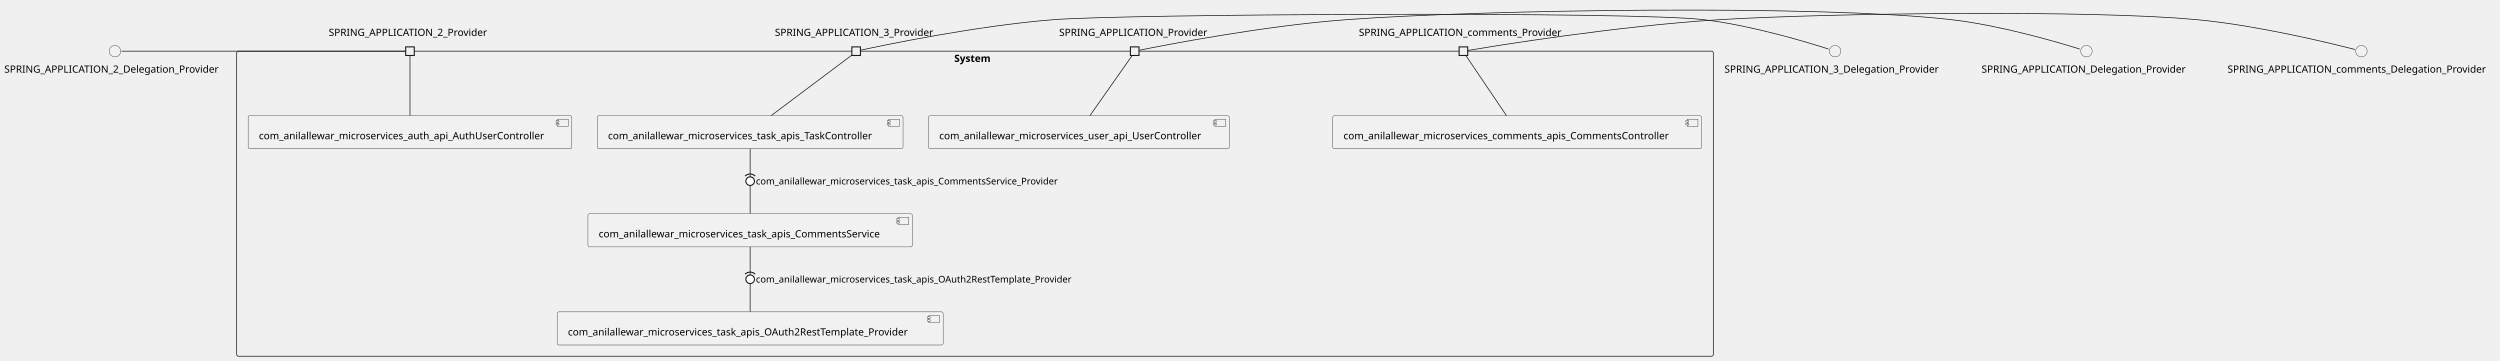
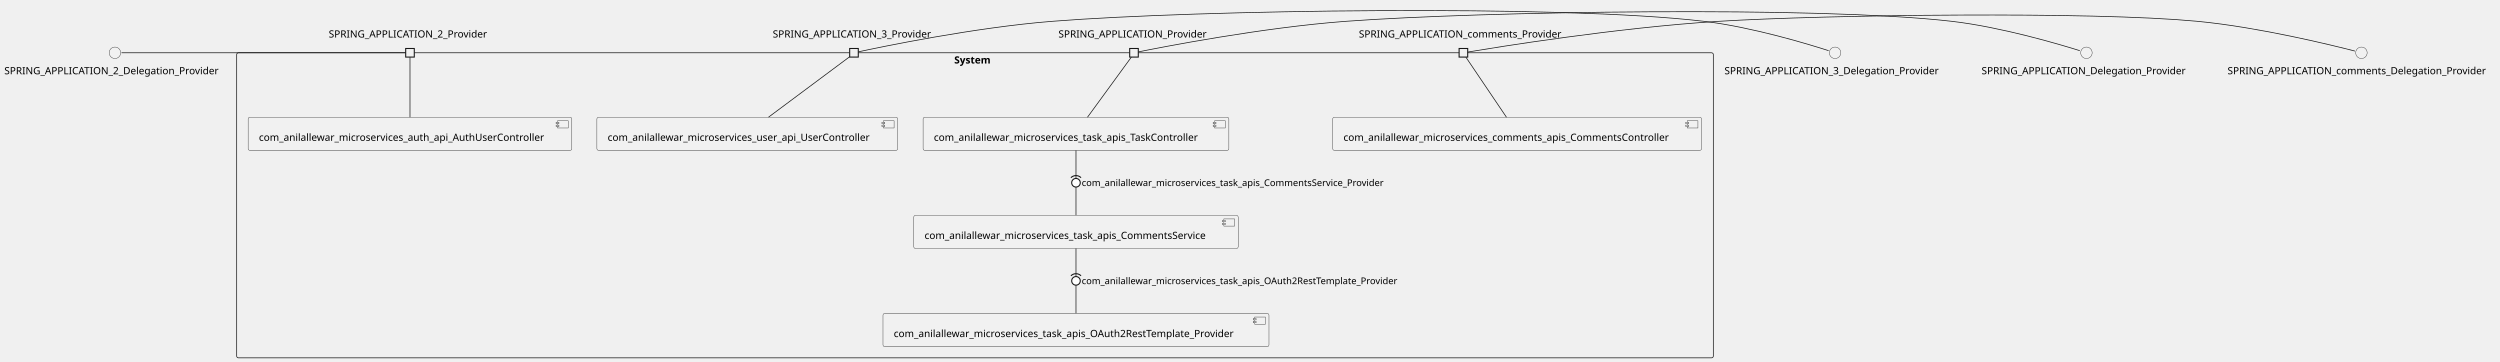
- <svg xmlns="http://www.w3.org/2000/svg" xmlns:xlink="http://www.w3.org/1999/xlink" contentStyleType="text/css" height="503px" preserveAspectRatio="none" style="width:3491px;height:503px;background:#FFFFFF;" version="1.1" viewBox="0 0 3491 503" width="3491px" zoomAndPan="magnify">
+ <svg xmlns="http://www.w3.org/2000/svg" xmlns:xlink="http://www.w3.org/1999/xlink" contentStyleType="text/css" height="505px" preserveAspectRatio="none" style="width:3491px;height:505px;background:#FFFFFF;" version="1.1" viewBox="0 0 3491 505" width="3491px" zoomAndPan="magnify">
  <defs />
  <g>
    <g id="cluster_System">
-       <rect fill="none" height="426" rx="2.5" ry="2.5" style="stroke:#181818;stroke-width:1.0;" width="2062" x="330.5" y="71.48" />
-       <text fill="#000000" font-family="sans-serif" font-size="14" font-weight="bold" lengthAdjust="spacing" textLength="58" x="1332.5" y="86.475">System</text>
+       <rect fill="none" height="426" rx="2.5" ry="2.5" style="stroke:#181818;stroke-width:1.0;" width="2062" x="330.5" y="73.71" />
+       <text fill="#000000" font-family="sans-serif" font-size="14" font-weight="bold" lengthAdjust="spacing" textLength="58" x="1332.5" y="88.705">System</text>
    </g>
    <g id="elem_com_anilallewar_microservices_auth_api_AuthUserController">
-       <a href="anilallewar-microservices-basics-spring-boot.repository#_WOE6etnOEe672JIA9Sk_qQ" target="_top" title="anilallewar-microservices-basics-spring-boot.repository#_WOE6etnOEe672JIA9Sk_qQ" xlink:actuate="onRequest" xlink:href="anilallewar-microservices-basics-spring-boot.repository#_WOE6etnOEe672JIA9Sk_qQ" xlink:show="new" xlink:title="anilallewar-microservices-basics-spring-boot.repository#_WOE6etnOEe672JIA9Sk_qQ" xlink:type="simple">
-         <rect fill="#F1F1F1" height="46.297" rx="2.5" ry="2.5" style="stroke:#181818;stroke-width:0.5;" width="452" x="346.5" y="161.48" />
-         <rect fill="#F1F1F1" height="10" style="stroke:#181818;stroke-width:0.5;" width="15" x="778.5" y="166.48" />
-         <rect fill="#F1F1F1" height="2" style="stroke:#181818;stroke-width:0.5;" width="4" x="776.5" y="168.48" />
-         <rect fill="#F1F1F1" height="2" style="stroke:#181818;stroke-width:0.5;" width="4" x="776.5" y="172.48" />
-         <text fill="#000000" font-family="sans-serif" font-size="14" lengthAdjust="spacing" textLength="412" x="361.5" y="194.475">com_anilallewar_microservices_auth_api_AuthUserController</text>
+       <a href="anilallewar-microservices-basics-spring-boot.repository#_Vu3uhtqVEe6z88QKAVsODw" target="_top" title="anilallewar-microservices-basics-spring-boot.repository#_Vu3uhtqVEe6z88QKAVsODw" xlink:actuate="onRequest" xlink:href="anilallewar-microservices-basics-spring-boot.repository#_Vu3uhtqVEe6z88QKAVsODw" xlink:show="new" xlink:title="anilallewar-microservices-basics-spring-boot.repository#_Vu3uhtqVEe6z88QKAVsODw" xlink:type="simple">
+         <rect fill="#F1F1F1" height="46.297" rx="2.5" ry="2.5" style="stroke:#181818;stroke-width:0.5;" width="452" x="346.5" y="163.71" />
+         <rect fill="#F1F1F1" height="10" style="stroke:#181818;stroke-width:0.5;" width="15" x="778.5" y="168.71" />
+         <rect fill="#F1F1F1" height="2" style="stroke:#181818;stroke-width:0.5;" width="4" x="776.5" y="170.71" />
+         <rect fill="#F1F1F1" height="2" style="stroke:#181818;stroke-width:0.5;" width="4" x="776.5" y="174.71" />
+         <text fill="#000000" font-family="sans-serif" font-size="14" lengthAdjust="spacing" textLength="412" x="361.5" y="196.705">com_anilallewar_microservices_auth_api_AuthUserController</text>
      </a>
    </g>
    <g id="elem_com_anilallewar_microservices_comments_apis_CommentsController">
-       <a href="anilallewar-microservices-basics-spring-boot.repository#_WOE6etnOEe672JIA9Sk_qQ" target="_top" title="anilallewar-microservices-basics-spring-boot.repository#_WOE6etnOEe672JIA9Sk_qQ" xlink:actuate="onRequest" xlink:href="anilallewar-microservices-basics-spring-boot.repository#_WOE6etnOEe672JIA9Sk_qQ" xlink:show="new" xlink:title="anilallewar-microservices-basics-spring-boot.repository#_WOE6etnOEe672JIA9Sk_qQ" xlink:type="simple">
-         <rect fill="#F1F1F1" height="46.297" rx="2.5" ry="2.5" style="stroke:#181818;stroke-width:0.5;" width="515" x="1861" y="161.48" />
-         <rect fill="#F1F1F1" height="10" style="stroke:#181818;stroke-width:0.5;" width="15" x="2356" y="166.48" />
-         <rect fill="#F1F1F1" height="2" style="stroke:#181818;stroke-width:0.5;" width="4" x="2354" y="168.48" />
-         <rect fill="#F1F1F1" height="2" style="stroke:#181818;stroke-width:0.5;" width="4" x="2354" y="172.48" />
-         <text fill="#000000" font-family="sans-serif" font-size="14" lengthAdjust="spacing" textLength="475" x="1876" y="194.475">com_anilallewar_microservices_comments_apis_CommentsController</text>
+       <a href="anilallewar-microservices-basics-spring-boot.repository#_Vu3uhtqVEe6z88QKAVsODw" target="_top" title="anilallewar-microservices-basics-spring-boot.repository#_Vu3uhtqVEe6z88QKAVsODw" xlink:actuate="onRequest" xlink:href="anilallewar-microservices-basics-spring-boot.repository#_Vu3uhtqVEe6z88QKAVsODw" xlink:show="new" xlink:title="anilallewar-microservices-basics-spring-boot.repository#_Vu3uhtqVEe6z88QKAVsODw" xlink:type="simple">
+         <rect fill="#F1F1F1" height="46.297" rx="2.5" ry="2.5" style="stroke:#181818;stroke-width:0.5;" width="515" x="1861" y="163.71" />
+         <rect fill="#F1F1F1" height="10" style="stroke:#181818;stroke-width:0.5;" width="15" x="2356" y="168.71" />
+         <rect fill="#F1F1F1" height="2" style="stroke:#181818;stroke-width:0.5;" width="4" x="2354" y="170.71" />
+         <rect fill="#F1F1F1" height="2" style="stroke:#181818;stroke-width:0.5;" width="4" x="2354" y="174.71" />
+         <text fill="#000000" font-family="sans-serif" font-size="14" lengthAdjust="spacing" textLength="475" x="1876" y="196.705">com_anilallewar_microservices_comments_apis_CommentsController</text>
      </a>
    </g>
    <g id="elem_com_anilallewar_microservices_task_apis_CommentsService">
-       <a href="anilallewar-microservices-basics-spring-boot.repository#_WOE6etnOEe672JIA9Sk_qQ" target="_top" title="anilallewar-microservices-basics-spring-boot.repository#_WOE6etnOEe672JIA9Sk_qQ" xlink:actuate="onRequest" xlink:href="anilallewar-microservices-basics-spring-boot.repository#_WOE6etnOEe672JIA9Sk_qQ" xlink:show="new" xlink:title="anilallewar-microservices-basics-spring-boot.repository#_WOE6etnOEe672JIA9Sk_qQ" xlink:type="simple">
-         <rect fill="#F1F1F1" height="46.297" rx="2.5" ry="2.5" style="stroke:#181818;stroke-width:0.5;" width="453" x="821" y="298.48" />
-         <rect fill="#F1F1F1" height="10" style="stroke:#181818;stroke-width:0.5;" width="15" x="1254" y="303.48" />
-         <rect fill="#F1F1F1" height="2" style="stroke:#181818;stroke-width:0.5;" width="4" x="1252" y="305.48" />
-         <rect fill="#F1F1F1" height="2" style="stroke:#181818;stroke-width:0.5;" width="4" x="1252" y="309.48" />
-         <text fill="#000000" font-family="sans-serif" font-size="14" lengthAdjust="spacing" textLength="413" x="836" y="331.475">com_anilallewar_microservices_task_apis_CommentsService</text>
+       <a href="anilallewar-microservices-basics-spring-boot.repository#_Vu3uhtqVEe6z88QKAVsODw" target="_top" title="anilallewar-microservices-basics-spring-boot.repository#_Vu3uhtqVEe6z88QKAVsODw" xlink:actuate="onRequest" xlink:href="anilallewar-microservices-basics-spring-boot.repository#_Vu3uhtqVEe6z88QKAVsODw" xlink:show="new" xlink:title="anilallewar-microservices-basics-spring-boot.repository#_Vu3uhtqVEe6z88QKAVsODw" xlink:type="simple">
+         <rect fill="#F1F1F1" height="46.297" rx="2.5" ry="2.5" style="stroke:#181818;stroke-width:0.5;" width="453" x="1276" y="300.71" />
+         <rect fill="#F1F1F1" height="10" style="stroke:#181818;stroke-width:0.5;" width="15" x="1709" y="305.71" />
+         <rect fill="#F1F1F1" height="2" style="stroke:#181818;stroke-width:0.5;" width="4" x="1707" y="307.71" />
+         <rect fill="#F1F1F1" height="2" style="stroke:#181818;stroke-width:0.5;" width="4" x="1707" y="311.71" />
+         <text fill="#000000" font-family="sans-serif" font-size="14" lengthAdjust="spacing" textLength="413" x="1291" y="333.705">com_anilallewar_microservices_task_apis_CommentsService</text>
      </a>
    </g>
    <g id="elem_com_anilallewar_microservices_task_apis_OAuth2RestTemplate_Provider">
-       <a href="anilallewar-microservices-basics-spring-boot.repository#_WOE6etnOEe672JIA9Sk_qQ" target="_top" title="anilallewar-microservices-basics-spring-boot.repository#_WOE6etnOEe672JIA9Sk_qQ" xlink:actuate="onRequest" xlink:href="anilallewar-microservices-basics-spring-boot.repository#_WOE6etnOEe672JIA9Sk_qQ" xlink:show="new" xlink:title="anilallewar-microservices-basics-spring-boot.repository#_WOE6etnOEe672JIA9Sk_qQ" xlink:type="simple">
-         <rect fill="#F1F1F1" height="46.297" rx="2.5" ry="2.5" style="stroke:#181818;stroke-width:0.5;" width="539" x="778" y="435.48" />
-         <rect fill="#F1F1F1" height="10" style="stroke:#181818;stroke-width:0.5;" width="15" x="1297" y="440.48" />
-         <rect fill="#F1F1F1" height="2" style="stroke:#181818;stroke-width:0.5;" width="4" x="1295" y="442.48" />
-         <rect fill="#F1F1F1" height="2" style="stroke:#181818;stroke-width:0.5;" width="4" x="1295" y="446.48" />
-         <text fill="#000000" font-family="sans-serif" font-size="14" lengthAdjust="spacing" textLength="499" x="793" y="468.475">com_anilallewar_microservices_task_apis_OAuth2RestTemplate_Provider</text>
+       <a href="anilallewar-microservices-basics-spring-boot.repository#_Vu3uhtqVEe6z88QKAVsODw" target="_top" title="anilallewar-microservices-basics-spring-boot.repository#_Vu3uhtqVEe6z88QKAVsODw" xlink:actuate="onRequest" xlink:href="anilallewar-microservices-basics-spring-boot.repository#_Vu3uhtqVEe6z88QKAVsODw" xlink:show="new" xlink:title="anilallewar-microservices-basics-spring-boot.repository#_Vu3uhtqVEe6z88QKAVsODw" xlink:type="simple">
+         <rect fill="#F1F1F1" height="46.297" rx="2.5" ry="2.5" style="stroke:#181818;stroke-width:0.5;" width="539" x="1233" y="437.71" />
+         <rect fill="#F1F1F1" height="10" style="stroke:#181818;stroke-width:0.5;" width="15" x="1752" y="442.71" />
+         <rect fill="#F1F1F1" height="2" style="stroke:#181818;stroke-width:0.5;" width="4" x="1750" y="444.71" />
+         <rect fill="#F1F1F1" height="2" style="stroke:#181818;stroke-width:0.5;" width="4" x="1750" y="448.71" />
+         <text fill="#000000" font-family="sans-serif" font-size="14" lengthAdjust="spacing" textLength="499" x="1248" y="470.705">com_anilallewar_microservices_task_apis_OAuth2RestTemplate_Provider</text>
      </a>
    </g>
    <g id="elem_com_anilallewar_microservices_task_apis_TaskController">
-       <a href="anilallewar-microservices-basics-spring-boot.repository#_WOE6etnOEe672JIA9Sk_qQ" target="_top" title="anilallewar-microservices-basics-spring-boot.repository#_WOE6etnOEe672JIA9Sk_qQ" xlink:actuate="onRequest" xlink:href="anilallewar-microservices-basics-spring-boot.repository#_WOE6etnOEe672JIA9Sk_qQ" xlink:show="new" xlink:title="anilallewar-microservices-basics-spring-boot.repository#_WOE6etnOEe672JIA9Sk_qQ" xlink:type="simple">
-         <rect fill="#F1F1F1" height="46.297" rx="2.5" ry="2.5" style="stroke:#181818;stroke-width:0.5;" width="427" x="834" y="161.48" />
-         <rect fill="#F1F1F1" height="10" style="stroke:#181818;stroke-width:0.5;" width="15" x="1241" y="166.48" />
-         <rect fill="#F1F1F1" height="2" style="stroke:#181818;stroke-width:0.5;" width="4" x="1239" y="168.48" />
-         <rect fill="#F1F1F1" height="2" style="stroke:#181818;stroke-width:0.5;" width="4" x="1239" y="172.48" />
-         <text fill="#000000" font-family="sans-serif" font-size="14" lengthAdjust="spacing" textLength="387" x="849" y="194.475">com_anilallewar_microservices_task_apis_TaskController</text>
+       <a href="anilallewar-microservices-basics-spring-boot.repository#_Vu3uhtqVEe6z88QKAVsODw" target="_top" title="anilallewar-microservices-basics-spring-boot.repository#_Vu3uhtqVEe6z88QKAVsODw" xlink:actuate="onRequest" xlink:href="anilallewar-microservices-basics-spring-boot.repository#_Vu3uhtqVEe6z88QKAVsODw" xlink:show="new" xlink:title="anilallewar-microservices-basics-spring-boot.repository#_Vu3uhtqVEe6z88QKAVsODw" xlink:type="simple">
+         <rect fill="#F1F1F1" height="46.297" rx="2.5" ry="2.5" style="stroke:#181818;stroke-width:0.5;" width="427" x="1289" y="163.71" />
+         <rect fill="#F1F1F1" height="10" style="stroke:#181818;stroke-width:0.5;" width="15" x="1696" y="168.71" />
+         <rect fill="#F1F1F1" height="2" style="stroke:#181818;stroke-width:0.5;" width="4" x="1694" y="170.71" />
+         <rect fill="#F1F1F1" height="2" style="stroke:#181818;stroke-width:0.5;" width="4" x="1694" y="174.71" />
+         <text fill="#000000" font-family="sans-serif" font-size="14" lengthAdjust="spacing" textLength="387" x="1304" y="196.705">com_anilallewar_microservices_task_apis_TaskController</text>
      </a>
    </g>
    <g id="elem_com_anilallewar_microservices_user_api_UserController">
-       <a href="anilallewar-microservices-basics-spring-boot.repository#_WOE6etnOEe672JIA9Sk_qQ" target="_top" title="anilallewar-microservices-basics-spring-boot.repository#_WOE6etnOEe672JIA9Sk_qQ" xlink:actuate="onRequest" xlink:href="anilallewar-microservices-basics-spring-boot.repository#_WOE6etnOEe672JIA9Sk_qQ" xlink:show="new" xlink:title="anilallewar-microservices-basics-spring-boot.repository#_WOE6etnOEe672JIA9Sk_qQ" xlink:type="simple">
-         <rect fill="#F1F1F1" height="46.297" rx="2.5" ry="2.5" style="stroke:#181818;stroke-width:0.5;" width="420" x="1296.5" y="161.48" />
-         <rect fill="#F1F1F1" height="10" style="stroke:#181818;stroke-width:0.5;" width="15" x="1696.5" y="166.48" />
-         <rect fill="#F1F1F1" height="2" style="stroke:#181818;stroke-width:0.5;" width="4" x="1694.5" y="168.48" />
-         <rect fill="#F1F1F1" height="2" style="stroke:#181818;stroke-width:0.5;" width="4" x="1694.5" y="172.48" />
-         <text fill="#000000" font-family="sans-serif" font-size="14" lengthAdjust="spacing" textLength="380" x="1311.5" y="194.475">com_anilallewar_microservices_user_api_UserController</text>
+       <a href="anilallewar-microservices-basics-spring-boot.repository#_Vu3uhtqVEe6z88QKAVsODw" target="_top" title="anilallewar-microservices-basics-spring-boot.repository#_Vu3uhtqVEe6z88QKAVsODw" xlink:actuate="onRequest" xlink:href="anilallewar-microservices-basics-spring-boot.repository#_Vu3uhtqVEe6z88QKAVsODw" xlink:show="new" xlink:title="anilallewar-microservices-basics-spring-boot.repository#_Vu3uhtqVEe6z88QKAVsODw" xlink:type="simple">
+         <rect fill="#F1F1F1" height="46.297" rx="2.5" ry="2.5" style="stroke:#181818;stroke-width:0.5;" width="420" x="833.5" y="163.71" />
+         <rect fill="#F1F1F1" height="10" style="stroke:#181818;stroke-width:0.5;" width="15" x="1233.5" y="168.71" />
+         <rect fill="#F1F1F1" height="2" style="stroke:#181818;stroke-width:0.5;" width="4" x="1231.5" y="170.71" />
+         <rect fill="#F1F1F1" height="2" style="stroke:#181818;stroke-width:0.5;" width="4" x="1231.5" y="174.71" />
+         <text fill="#000000" font-family="sans-serif" font-size="14" lengthAdjust="spacing" textLength="380" x="848.5" y="196.705">com_anilallewar_microservices_user_api_UserController</text>
      </a>
    </g>
-     <text fill="#000000" font-family="sans-serif" font-size="14" lengthAdjust="spacing" textLength="227" x="459" y="50.178">SPRING_APPLICATION_2_Provider</text>
-     <rect fill="#F1F1F1" height="12" style="stroke:#181818;stroke-width:1.5;" width="12" x="566.5" y="65.48" />
-     <text fill="#000000" font-family="sans-serif" font-size="14" lengthAdjust="spacing" textLength="227" x="1082" y="50.178">SPRING_APPLICATION_3_Provider</text>
-     <rect fill="#F1F1F1" height="12" style="stroke:#181818;stroke-width:1.5;" width="12" x="1189.5" y="65.48" />
-     <text fill="#000000" font-family="sans-serif" font-size="14" lengthAdjust="spacing" textLength="211" x="1479" y="50.178">SPRING_APPLICATION_Provider</text>
-     <rect fill="#F1F1F1" height="12" style="stroke:#181818;stroke-width:1.5;" width="12" x="1578.5" y="65.48" />
-     <text fill="#000000" font-family="sans-serif" font-size="14" lengthAdjust="spacing" textLength="292" x="1897.5" y="50.178">SPRING_APPLICATION_comments_Provider</text>
-     <rect fill="#F1F1F1" height="12" style="stroke:#181818;stroke-width:1.5;" width="12" x="2037.5" y="65.48" />
+     <text fill="#000000" font-family="sans-serif" font-size="14" lengthAdjust="spacing" textLength="227" x="459" y="52.408">SPRING_APPLICATION_2_Provider</text>
+     <rect fill="#F1F1F1" height="12" style="stroke:#181818;stroke-width:1.5;" width="12" x="566.5" y="67.71" />
+     <text fill="#000000" font-family="sans-serif" font-size="14" lengthAdjust="spacing" textLength="227" x="1079" y="52.408">SPRING_APPLICATION_3_Provider</text>
+     <rect fill="#F1F1F1" height="12" style="stroke:#181818;stroke-width:1.5;" width="12" x="1186.5" y="67.71" />
+     <text fill="#000000" font-family="sans-serif" font-size="14" lengthAdjust="spacing" textLength="211" x="1478" y="52.408">SPRING_APPLICATION_Provider</text>
+     <rect fill="#F1F1F1" height="12" style="stroke:#181818;stroke-width:1.5;" width="12" x="1577.5" y="67.71" />
+     <text fill="#000000" font-family="sans-serif" font-size="14" lengthAdjust="spacing" textLength="292" x="1897.5" y="52.408">SPRING_APPLICATION_comments_Provider</text>
+     <rect fill="#F1F1F1" height="12" style="stroke:#181818;stroke-width:1.5;" width="12" x="2037.5" y="67.71" />
    <g id="elem_SPRING_APPLICATION_2_Delegation_Provider">
-       <ellipse cx="160.5" cy="71.48" fill="#F1F1F1" rx="8" ry="8" style="stroke:#181818;stroke-width:0.5;" />
-       <text fill="#000000" font-family="sans-serif" font-size="14" lengthAdjust="spacing" textLength="309" x="6" y="101.475">SPRING_APPLICATION_2_Delegation_Provider</text>
+       <ellipse cx="160.5" cy="73.71" fill="#F1F1F1" rx="8" ry="8" style="stroke:#181818;stroke-width:0.5;" />
+       <text fill="#000000" font-family="sans-serif" font-size="14" lengthAdjust="spacing" textLength="309" x="6" y="103.705">SPRING_APPLICATION_2_Delegation_Provider</text>
    </g>
    <g id="elem_SPRING_APPLICATION_3_Delegation_Provider">
-       <ellipse cx="2562.5" cy="71.48" fill="#F1F1F1" rx="8" ry="8" style="stroke:#181818;stroke-width:0.5;" />
-       <text fill="#000000" font-family="sans-serif" font-size="14" lengthAdjust="spacing" textLength="309" x="2408" y="101.475">SPRING_APPLICATION_3_Delegation_Provider</text>
+       <ellipse cx="2562.5" cy="73.71" fill="#F1F1F1" rx="8" ry="8" style="stroke:#181818;stroke-width:0.5;" />
+       <text fill="#000000" font-family="sans-serif" font-size="14" lengthAdjust="spacing" textLength="309" x="2408" y="103.705">SPRING_APPLICATION_3_Delegation_Provider</text>
    </g>
    <g id="elem_SPRING_APPLICATION_Delegation_Provider">
-       <ellipse cx="2913.5" cy="71.48" fill="#F1F1F1" rx="8" ry="8" style="stroke:#181818;stroke-width:0.5;" />
-       <text fill="#000000" font-family="sans-serif" font-size="14" lengthAdjust="spacing" textLength="293" x="2767" y="101.475">SPRING_APPLICATION_Delegation_Provider</text>
+       <ellipse cx="2913.5" cy="73.71" fill="#F1F1F1" rx="8" ry="8" style="stroke:#181818;stroke-width:0.5;" />
+       <text fill="#000000" font-family="sans-serif" font-size="14" lengthAdjust="spacing" textLength="293" x="2767" y="103.705">SPRING_APPLICATION_Delegation_Provider</text>
    </g>
    <g id="elem_SPRING_APPLICATION_comments_Delegation_Provider">
-       <ellipse cx="3297.5" cy="71.48" fill="#F1F1F1" rx="8" ry="8" style="stroke:#181818;stroke-width:0.5;" />
-       <text fill="#000000" font-family="sans-serif" font-size="14" lengthAdjust="spacing" textLength="374" x="3110.5" y="101.475">SPRING_APPLICATION_comments_Delegation_Provider</text>
+       <ellipse cx="3297.5" cy="73.71" fill="#F1F1F1" rx="8" ry="8" style="stroke:#181818;stroke-width:0.5;" />
+       <text fill="#000000" font-family="sans-serif" font-size="14" lengthAdjust="spacing" textLength="374" x="3110.5" y="103.705">SPRING_APPLICATION_comments_Delegation_Provider</text>
    </g>
    <g id="link_SPRING_APPLICATION_2_Delegation_Provider_SPRING_APPLICATION_2_Provider">
-       <path d="M169.69,71.48 C223.3,71.48 523.27,71.48 566.35,71.48 " fill="none" id="SPRING_APPLICATION_2_Delegation_Provider-SPRING_APPLICATION_2_Provider" style="stroke:#181818;stroke-width:1.0;" />
+       <path d="M169.69,73.71 C223.3,73.71 523.27,73.71 566.35,73.71 " fill="none" id="SPRING_APPLICATION_2_Delegation_Provider-SPRING_APPLICATION_2_Provider" style="stroke:#181818;stroke-width:1.0;" />
    </g>
    <g id="link_SPRING_APPLICATION_2_Provider_com_anilallewar_microservices_auth_api_AuthUserController">
-       <path d="M572.5,77.54 C572.5,92.13 572.5,134.94 572.5,161.46 " fill="none" id="SPRING_APPLICATION_2_Provider-com_anilallewar_microservices_auth_api_AuthUserController" style="stroke:#181818;stroke-width:1.0;" />
+       <path d="M572.5,79.77 C572.5,94.36 572.5,137.17 572.5,163.69 " fill="none" id="SPRING_APPLICATION_2_Provider-com_anilallewar_microservices_auth_api_AuthUserController" style="stroke:#181818;stroke-width:1.0;" />
    </g>
    <g id="link_SPRING_APPLICATION_3_Delegation_Provider_SPRING_APPLICATION_3_Provider">
-       <path d="M2553.47,68.51 C2527.03,59.99 2447.32,35.56 2379,27.48 C2278.81,15.64 1571.57,19.5 1471,27.48 C1362.36,36.1 1231.87,63.56 1201.86,70.08 " fill="none" id="SPRING_APPLICATION_3_Delegation_Provider-SPRING_APPLICATION_3_Provider" style="stroke:#181818;stroke-width:1.0;" />
+       <path d="M2553.47,70.74 C2527.03,62.22 2447.32,37.79 2379,29.71 C2178.4,6 1671.38,13.84 1470,29.71 C1360.1,38.37 1227.97,66.03 1198.51,72.4 " fill="none" id="SPRING_APPLICATION_3_Delegation_Provider-SPRING_APPLICATION_3_Provider" style="stroke:#181818;stroke-width:1.0;" />
    </g>
-     <g id="link_SPRING_APPLICATION_3_Provider_com_anilallewar_microservices_task_apis_TaskController">
-       <path d="M1189.14,77.25 C1170.11,91.52 1112.71,134.57 1077.09,161.28 " fill="none" id="SPRING_APPLICATION_3_Provider-com_anilallewar_microservices_task_apis_TaskController" style="stroke:#181818;stroke-width:1.0;" />
+     <g id="link_SPRING_APPLICATION_3_Provider_com_anilallewar_microservices_user_api_UserController">
+       <path d="M1186.47,79.2 C1167.69,93.19 1109.3,136.69 1073.21,163.57 " fill="none" id="SPRING_APPLICATION_3_Provider-com_anilallewar_microservices_user_api_UserController" style="stroke:#181818;stroke-width:1.0;" />
    </g>
    <g id="link_SPRING_APPLICATION_Delegation_Provider_SPRING_APPLICATION_Provider">
-       <path d="M2904.22,68.51 C2877.04,59.99 2795.11,35.55 2725,27.48 C2538.46,6 2067.27,13.61 1880,27.48 C1763.1,36.14 1622.3,63.8 1590.91,70.17 " fill="none" id="SPRING_APPLICATION_Delegation_Provider-SPRING_APPLICATION_Provider" style="stroke:#181818;stroke-width:1.0;" />
+       <path d="M2904.22,70.74 C2877.04,62.22 2795.11,37.78 2725,29.71 C2538.46,8.23 2067.27,15.89 1880,29.71 C1762.19,38.4 1620.18,66.28 1589.52,72.48 " fill="none" id="SPRING_APPLICATION_Delegation_Provider-SPRING_APPLICATION_Provider" style="stroke:#181818;stroke-width:1.0;" />
    </g>
-     <g id="link_SPRING_APPLICATION_Provider_com_anilallewar_microservices_user_api_UserController">
-       <path d="M1580.95,77.54 C1570.69,92.13 1540.61,134.94 1521.97,161.46 " fill="none" id="SPRING_APPLICATION_Provider-com_anilallewar_microservices_user_api_UserController" style="stroke:#181818;stroke-width:1.0;" />
+     <g id="link_SPRING_APPLICATION_Provider_com_anilallewar_microservices_task_apis_TaskController">
+       <path d="M1579.81,79.77 C1569.16,94.36 1537.92,137.17 1518.57,163.69 " fill="none" id="SPRING_APPLICATION_Provider-com_anilallewar_microservices_task_apis_TaskController" style="stroke:#181818;stroke-width:1.0;" />
    </g>
    <g id="link_SPRING_APPLICATION_comments_Delegation_Provider_SPRING_APPLICATION_comments_Provider">
-       <path d="M3288.41,69.09 C3257.69,61.16 3154.83,35.73 3068,27.48 C2920.44,13.46 2548.94,18.41 2401,27.48 C2258.06,36.24 2084.78,64.54 2049.82,70.41 " fill="none" id="SPRING_APPLICATION_comments_Delegation_Provider-SPRING_APPLICATION_comments_Provider" style="stroke:#181818;stroke-width:1.0;" />
+       <path d="M3288.41,71.32 C3257.69,63.39 3154.83,37.96 3068,29.71 C2920.44,15.69 2548.94,20.64 2401,29.71 C2258.06,38.47 2084.78,66.77 2049.82,72.64 " fill="none" id="SPRING_APPLICATION_comments_Delegation_Provider-SPRING_APPLICATION_comments_Provider" style="stroke:#181818;stroke-width:1.0;" />
    </g>
    <g id="link_SPRING_APPLICATION_comments_Provider_com_anilallewar_microservices_comments_apis_CommentsController">
-       <path d="M2046.92,77.54 C2056.78,92.13 2085.7,134.94 2103.62,161.46 " fill="none" id="SPRING_APPLICATION_comments_Provider-com_anilallewar_microservices_comments_apis_CommentsController" style="stroke:#181818;stroke-width:1.0;" />
+       <path d="M2046.92,79.77 C2056.78,94.36 2085.7,137.17 2103.62,163.69 " fill="none" id="SPRING_APPLICATION_comments_Provider-com_anilallewar_microservices_comments_apis_CommentsController" style="stroke:#181818;stroke-width:1.0;" />
    </g>
    <g id="link_com_anilallewar_microservices_task_apis_TaskController_com_anilallewar_microservices_task_apis_CommentsService">
-       <path d="M1047.5,207.77 C1047.5,232.79 1047.5,273.13 1047.5,298.15 " fill="none" id="com_anilallewar_microservices_task_apis_TaskController-com_anilallewar_microservices_task_apis_CommentsService" style="stroke:#181818;stroke-width:1.0;" />
-       <text fill="#000000" font-family="sans-serif" font-size="13" lengthAdjust="spacing" textLength="447" x="1055.5" y="257.547">com_anilallewar_microservices_task_apis_CommentsService_Provider</text>
-       <path d="M1054.571,245.889 A10,10 0 0 0 1040.429 245.889" fill="none" style="stroke:#181818;stroke-width:1.5;" />
-       <ellipse cx="1047.5" cy="252.96" fill="#FFFFFF" rx="6" ry="6" style="stroke:#181818;stroke-width:1.5;" />
+       <path d="M1502.5,210 C1502.5,235.02 1502.5,275.36 1502.5,300.38 " fill="none" id="com_anilallewar_microservices_task_apis_TaskController-com_anilallewar_microservices_task_apis_CommentsService" style="stroke:#181818;stroke-width:1.0;" />
+       <text fill="#000000" font-family="sans-serif" font-size="13" lengthAdjust="spacing" textLength="447" x="1510.5" y="259.777">com_anilallewar_microservices_task_apis_CommentsService_Provider</text>
+       <path d="M1509.571,248.119 A10,10 0 0 0 1495.429 248.119" fill="none" style="stroke:#181818;stroke-width:1.5;" />
+       <ellipse cx="1502.5" cy="255.19" fill="#FFFFFF" rx="6" ry="6" style="stroke:#181818;stroke-width:1.5;" />
    </g>
    <g id="link_com_anilallewar_microservices_task_apis_CommentsService_com_anilallewar_microservices_task_apis_OAuth2RestTemplate_Provider">
-       <path d="M1047.5,344.77 C1047.5,369.79 1047.5,410.13 1047.5,435.15 " fill="none" id="com_anilallewar_microservices_task_apis_CommentsService-com_anilallewar_microservices_task_apis_OAuth2RestTemplate_Provider" style="stroke:#181818;stroke-width:1.0;" />
-       <text fill="#000000" font-family="sans-serif" font-size="13" lengthAdjust="spacing" textLength="465" x="1055.5" y="394.547">com_anilallewar_microservices_task_apis_OAuth2RestTemplate_Provider</text>
-       <path d="M1054.571,382.889 A10,10 0 0 0 1040.429 382.889" fill="none" style="stroke:#181818;stroke-width:1.5;" />
-       <ellipse cx="1047.5" cy="389.96" fill="#FFFFFF" rx="6" ry="6" style="stroke:#181818;stroke-width:1.5;" />
+       <path d="M1502.5,347 C1502.5,372.02 1502.5,412.36 1502.5,437.38 " fill="none" id="com_anilallewar_microservices_task_apis_CommentsService-com_anilallewar_microservices_task_apis_OAuth2RestTemplate_Provider" style="stroke:#181818;stroke-width:1.0;" />
+       <text fill="#000000" font-family="sans-serif" font-size="13" lengthAdjust="spacing" textLength="465" x="1510.5" y="396.777">com_anilallewar_microservices_task_apis_OAuth2RestTemplate_Provider</text>
+       <path d="M1509.571,385.119 A10,10 0 0 0 1495.429 385.119" fill="none" style="stroke:#181818;stroke-width:1.5;" />
+       <ellipse cx="1502.5" cy="392.19" fill="#FFFFFF" rx="6" ry="6" style="stroke:#181818;stroke-width:1.5;" />
    </g>
  </g>
</svg>
